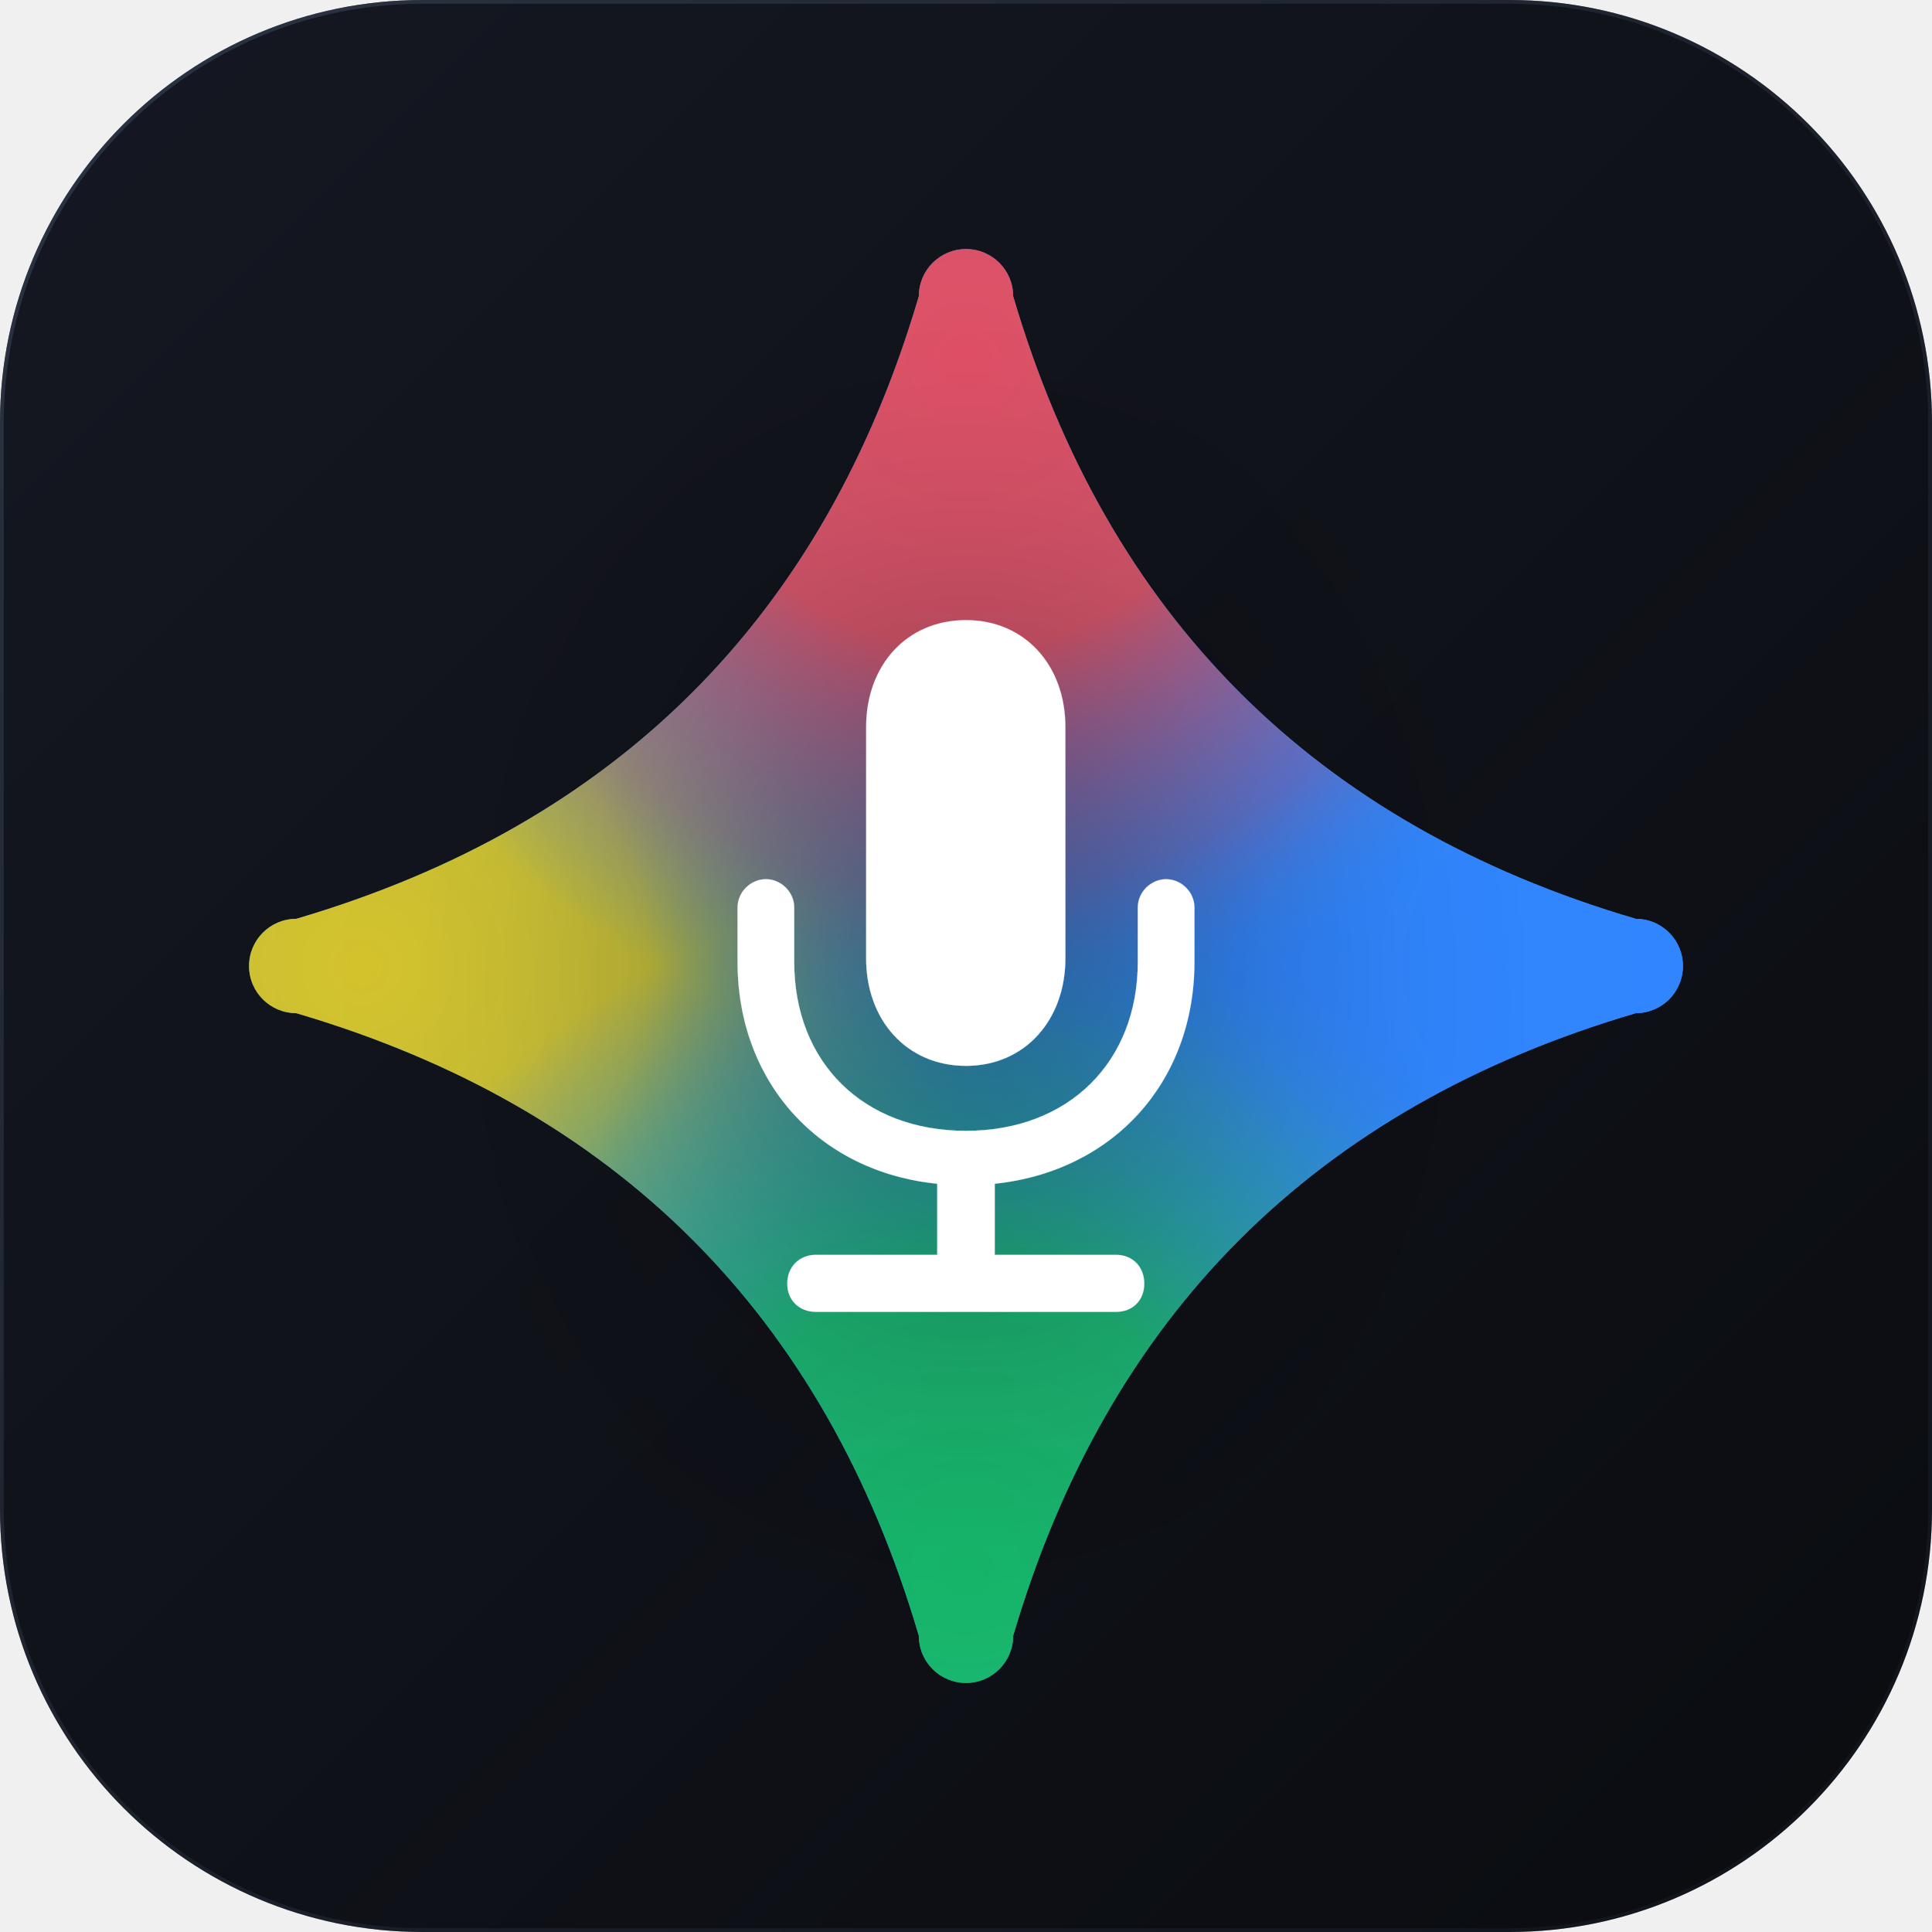
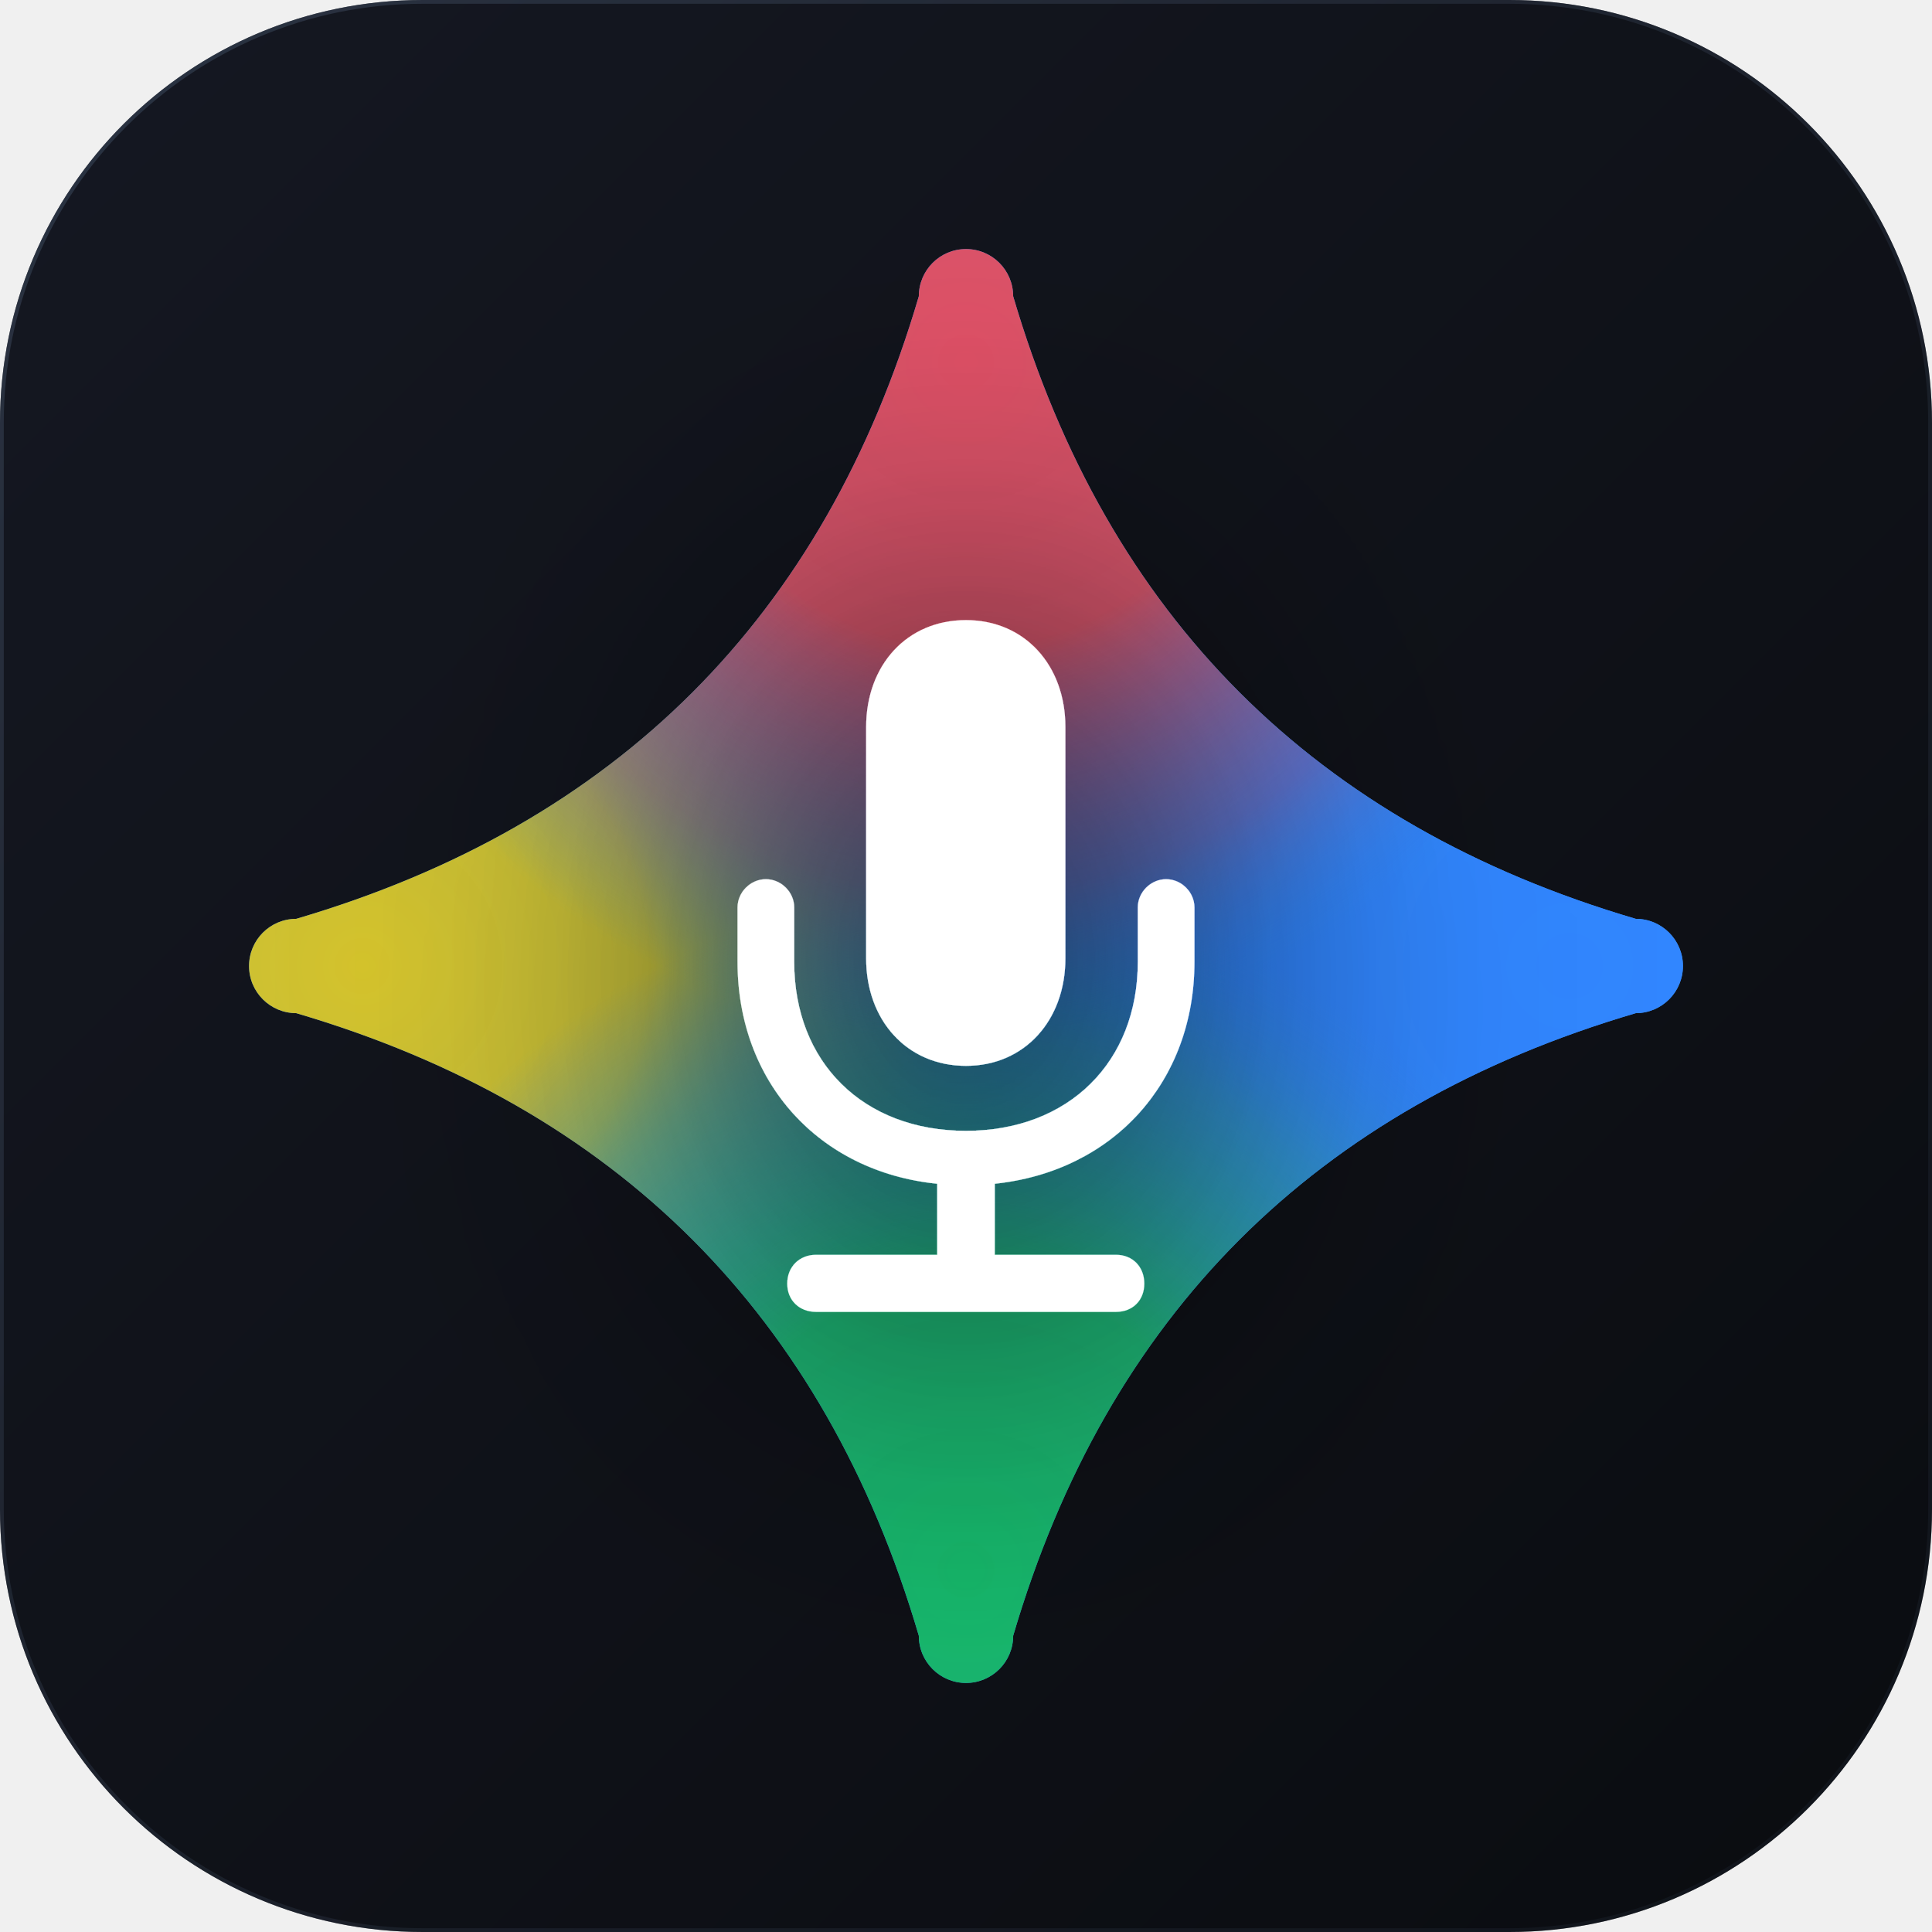
<svg xmlns="http://www.w3.org/2000/svg" viewBox="0 0 1024 1024">
  <defs>
-     <linearGradient id="bgW1" x1="0%" y1="0%" x2="100%" y2="100%">
+     <linearGradient id="bgW3" x1="0%" y1="0%" x2="100%" y2="100%">
      <stop offset="0%" stop-color="#151822" />
      <stop offset="100%" stop-color="#0A0C10" />
    </linearGradient>
-     <linearGradient id="borderW1" x1="0%" y1="0%" x2="100%" y2="100%">
+     <linearGradient id="borderW3" x1="0%" y1="0%" x2="100%" y2="100%">
      <stop offset="0%" stop-color="#3A4659" stop-opacity="0.6" />
      <stop offset="100%" stop-color="#1E2430" stop-opacity="0.3" />
    </linearGradient>
-     <clipPath id="w1_starClip">
+     <clipPath id="w3_starClip">
      <path d="M -25,-355 A 25 25 0 0 1 25,-355 Q 100,-100 355,-25 A 25 25 0 0 1 355,25 Q 100,100 25,355 A 25 25 0 0 1 -25,355 Q -100,100 -355,25 A 25 25 0 0 1 -355,-25 Q -100,-100 -25,-355 Z" />
    </clipPath>
-     <radialGradient id="w1_starTop" cx="0" cy="-320" r="360" gradientUnits="userSpaceOnUse">
+     <radialGradient id="w3_starTop" cx="0" cy="-320" r="360" gradientUnits="userSpaceOnUse">
      <stop offset="0%" stop-color="#E25167" />
      <stop offset="42%" stop-color="#DA5569" stop-opacity="0.98" />
      <stop offset="78%" stop-color="#8E65A8" stop-opacity="0.5" />
      <stop offset="100%" stop-color="#348BE8" stop-opacity="0" />
    </radialGradient>
-     <radialGradient id="w1_starBottom" cx="0" cy="320" r="360" gradientUnits="userSpaceOnUse">
+     <radialGradient id="w3_starBottom" cx="0" cy="320" r="360" gradientUnits="userSpaceOnUse">
      <stop offset="0%" stop-color="#16B96B" />
      <stop offset="42%" stop-color="#1DB572" stop-opacity="0.98" />
      <stop offset="78%" stop-color="#32A2B2" stop-opacity="0.5" />
      <stop offset="100%" stop-color="#348BE8" stop-opacity="0" />
    </radialGradient>
-     <radialGradient id="w1_starLeft" cx="-320" cy="0" r="360" gradientUnits="userSpaceOnUse">
+     <radialGradient id="w3_starLeft" cx="-320" cy="0" r="360" gradientUnits="userSpaceOnUse">
      <stop offset="0%" stop-color="#D6C42C" />
      <stop offset="42%" stop-color="#C5BD36" stop-opacity="0.98" />
      <stop offset="78%" stop-color="#6DA67C" stop-opacity="0.5" />
      <stop offset="100%" stop-color="#348BE8" stop-opacity="0" />
    </radialGradient>
-     <radialGradient id="w1_starRight" cx="320" cy="0" r="360" gradientUnits="userSpaceOnUse">
+     <radialGradient id="w3_starRight" cx="320" cy="0" r="360" gradientUnits="userSpaceOnUse">
      <stop offset="0%" stop-color="#3186FF" />
      <stop offset="50%" stop-color="#3186FF" stop-opacity="0.98" />
      <stop offset="82%" stop-color="#348BE8" stop-opacity="0.5" />
      <stop offset="100%" stop-color="#348BE8" stop-opacity="0" />
    </radialGradient>
-     <filter id="shadowCenteredW1" x="-200" y="-200" width="1424" height="1424" filterUnits="userSpaceOnUse">
-       <feGaussianBlur in="SourceAlpha" stdDeviation="11" />
-       <feColorMatrix type="matrix" values="0 0 0 0 0   0 0 0 0 0   0 0 0 0 0  0 0 0 0.75 0" />
+     <filter id="shadowCenteredW3" x="-200" y="-200" width="1424" height="1424" filterUnits="userSpaceOnUse">
+       <feGaussianBlur in="SourceAlpha" stdDeviation="18" result="diffuse" />
+       <feColorMatrix in="diffuse" type="matrix" values="0 0 0 0 0   0 0 0 0 0   0 0 0 0 0  0 0 0 0.55 0" result="diffuseCol" />
+       <feGaussianBlur in="SourceAlpha" stdDeviation="5" result="sharp" />
+       <feColorMatrix in="sharp" type="matrix" values="0 0 0 0 0   0 0 0 0 0   0 0 0 0 0  0 0 0 0.85 0" result="sharpCol" />
      <feMerge>
-         <feMergeNode />
+         <feMergeNode in="diffuseCol" />
+         <feMergeNode in="sharpCol" />
        <feMergeNode in="SourceGraphic" />
      </feMerge>
    </filter>
  </defs>
-   <rect width="1024" height="1024" rx="224" fill="url(#bgW1)" />
-   <rect width="1022" height="1022" x="1" y="1" rx="223" fill="none" stroke="url(#borderW1)" stroke-width="2" />
+   <rect width="1024" height="1024" rx="224" fill="url(#bgW3)" />
+   <rect width="1022" height="1022" x="1" y="1" rx="223" fill="none" stroke="url(#borderW3)" stroke-width="2" />
  <g transform="translate(512, 512)">
-     <g clip-path="url(#w1_starClip)">
+     <g clip-path="url(#w3_starClip)">
      <rect x="-400" y="-400" width="800" height="800" fill="#348BE8" />
-       <rect x="-400" y="-400" width="800" height="800" fill="url(#w1_starRight)" />
-       <rect x="-400" y="-400" width="800" height="800" fill="url(#w1_starLeft)" />
-       <rect x="-400" y="-400" width="800" height="800" fill="url(#w1_starBottom)" />
-       <rect x="-400" y="-400" width="800" height="800" fill="url(#w1_starTop)" />
+       <rect x="-400" y="-400" width="800" height="800" fill="url(#w3_starRight)" />
+       <rect x="-400" y="-400" width="800" height="800" fill="url(#w3_starLeft)" />
+       <rect x="-400" y="-400" width="800" height="800" fill="url(#w3_starBottom)" />
+       <rect x="-400" y="-400" width="800" height="800" fill="url(#w3_starTop)" />
    </g>
  </g>
-   <g transform="translate(512, 512) scale(21.0) translate(-33.879, -27.000)" filter="url(#shadowCenteredW1)">
+   <g transform="translate(512, 512) scale(21.0) translate(-33.879, -27.000)" filter="url(#shadowCenteredW3)">
    <path d="M30.094 35.73L37.664 35.73C38.086 35.73 38.379 35.438 38.379 35.016C38.379 34.594 38.086 34.289 37.664 34.289L34.605 34.289L34.605 32.496C37.605 32.18 39.645 29.918 39.645 26.895L39.645 25.523C39.645 25.137 39.316 24.809 38.93 24.809C38.543 24.809 38.215 25.137 38.215 25.523L38.215 26.895C38.215 29.426 36.469 31.16 33.879 31.16C31.277 31.16 29.543 29.426 29.543 26.895L29.543 25.523C29.543 25.137 29.215 24.809 28.828 24.809C28.441 24.809 28.113 25.137 28.113 25.523L28.113 26.895C28.113 29.918 30.152 32.191 33.152 32.496L33.152 34.289L30.094 34.289C29.672 34.289 29.367 34.594 29.367 35.016C29.367 35.438 29.672 35.73 30.094 35.73ZM33.879 29.52C35.367 29.52 36.387 28.359 36.387 26.812L36.387 20.965C36.387 19.418 35.367 18.27 33.879 18.27C32.379 18.27 31.359 19.418 31.359 20.965L31.359 26.812C31.359 28.359 32.379 29.52 33.879 29.52Z" fill="#FFFFFF" />
  </g>
</svg>
